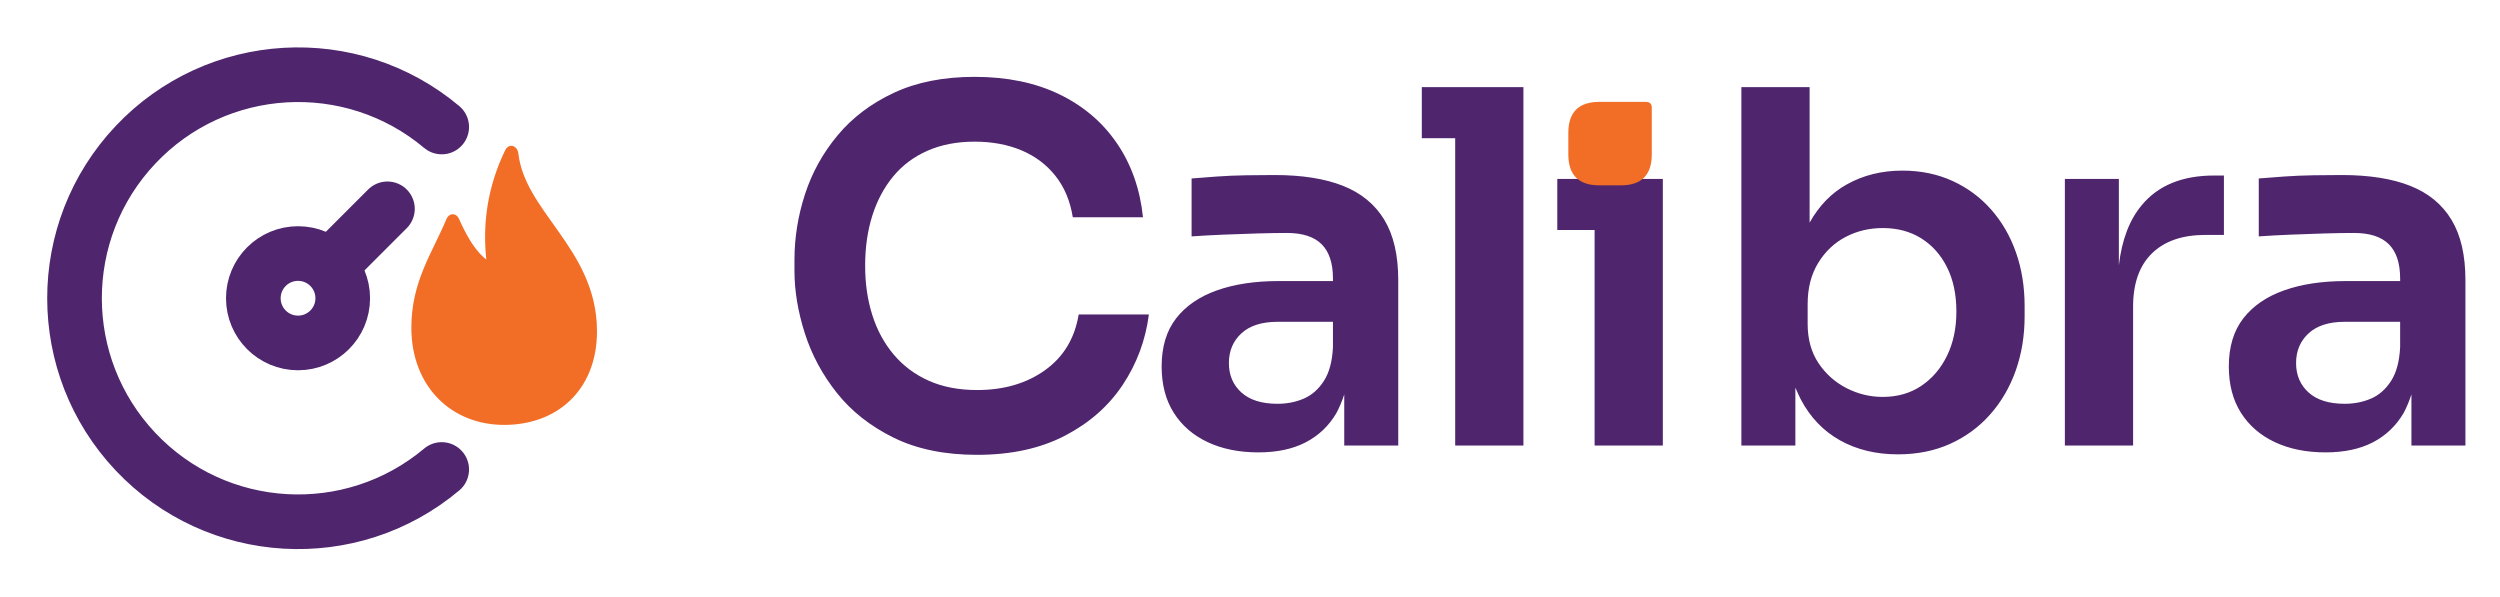
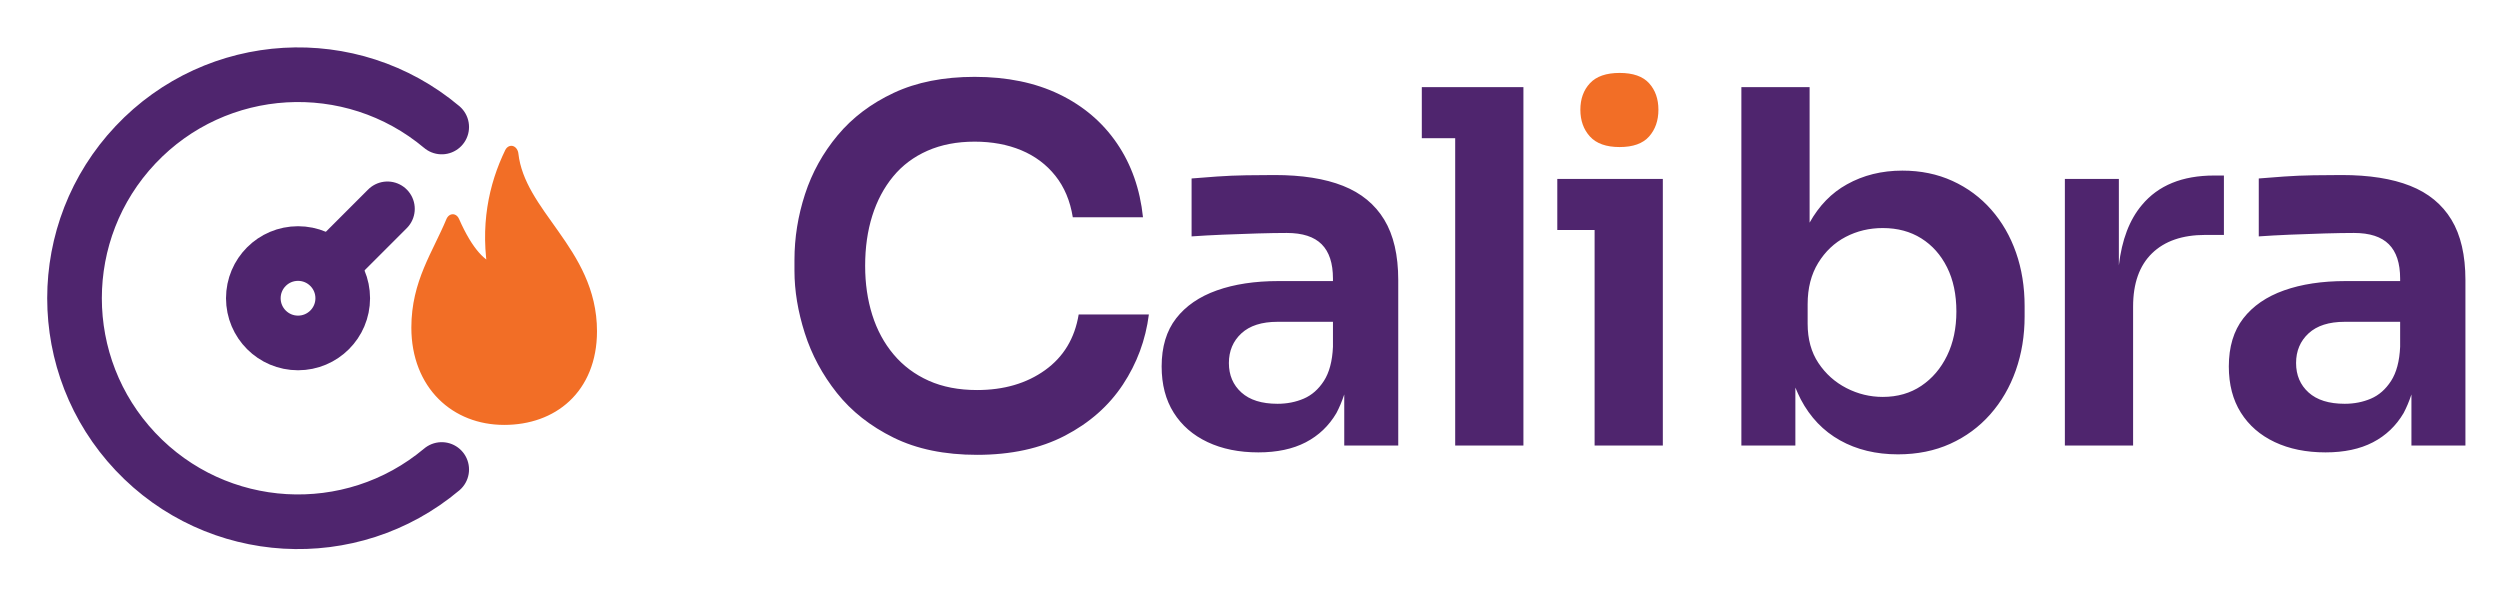
<svg xmlns="http://www.w3.org/2000/svg" viewBox="0 0 570.4 136.0" width="570" height="136">
  <g transform="scale(2.8333)">
    <g fill="none" stroke="#4f256e" stroke-width="4.4" stroke-linecap="round">
      <path d="M35.57 10.21 A18 18 0 1 0 35.57 37.79" />
      <circle cx="24" cy="24" r="3.6" />
      <path d="M26.6 21.4 L31.2 16.8" />
    </g>
    <path transform="translate(40.6 22.6) scale(1.15 1.45)" d="M0.5 -7 C1 -3.5 6 -1.5 6 2.8 C6 5.8 3.4 7.5 0 7.5 C-3.4 7.5 -6 5.6 -6 2.6 C-6 0.2 -4.6 -1.3 -3.6 -3.2 C-2.6 -1.4 -1.6 -0.6 -0.6 -0.4 C-1.2 -3 -0.6 -5.2 0.5 -7 Z" fill="#f26e26" stroke="#f26e26" stroke-width="1" stroke-linejoin="round" />
  </g>
  <g transform="translate(176 12.00)">
    <path fill="#4f256e" d="M46.928 91.728Q35.84 91.728 27.888 87.808Q19.936 83.888 14.952 77.616Q9.968 71.344 7.616 63.952Q5.264 56.56 5.264 49.728V47.264Q5.264 39.648 7.672 32.256Q10.08 24.864 15.12 18.816Q20.16 12.768 27.944 9.128Q35.728 5.488 46.368 5.488Q57.456 5.488 65.688 9.464Q73.92 13.44 78.848 20.664Q83.776 27.888 84.784 37.52H68.768Q67.872 31.92 64.792 28.056Q61.712 24.192 57.008 22.232Q52.304 20.272 46.368 20.272Q40.32 20.272 35.616 22.344Q30.912 24.416 27.776 28.224Q24.64 32.032 23.016 37.184Q21.392 42.336 21.392 48.608Q21.392 54.656 23.016 59.808Q24.64 64.96 27.888 68.824Q31.136 72.688 35.896 74.816Q40.656 76.944 46.928 76.944Q56.112 76.944 62.44 72.408Q68.768 67.872 70.112 59.696H86.128Q85.008 68.432 80.192 75.712Q75.376 82.992 66.976 87.36Q58.576 91.728 46.928 91.728Z M130.704 89.6V77.952Q129.92 80.304 128.912 82.208Q126.336 86.576 121.912 88.872Q117.488 91.168 111.104 91.168Q104.496 91.168 99.512 88.816Q94.528 86.464 91.784 82.096Q89.04 77.728 89.04 71.568Q89.04 64.848 92.344 60.592Q95.648 56.336 101.64 54.208Q107.632 52.08 115.696 52.08H128.128V51.52Q128.128 46.256 125.552 43.68Q122.976 41.104 117.6 41.104Q114.8 41.104 110.88 41.216Q106.96 41.328 102.984 41.496Q99.008 41.664 95.872 41.888V28.672Q98.448 28.448 101.696 28.224Q104.944 28 108.36 27.944Q111.776 27.888 114.8 27.888Q124.208 27.888 130.424 30.352Q136.64 32.816 139.832 38.08Q143.024 43.344 143.024 51.856V89.6ZM128.128 61.376H115.472Q110.096 61.376 107.24 64.008Q104.384 66.64 104.384 70.784Q104.384 74.928 107.24 77.504Q110.096 80.08 115.472 80.08Q118.72 80.08 121.464 78.904Q124.208 77.728 126.056 74.872Q127.904 72.016 128.128 67.088Z M156.016 89.6V19.488H148.4V7.84H171.584V89.6Z M187.824 89.6V40.432H179.312V28.784H203.392V89.6Z M257.04 91.616Q249.536 91.616 243.824 88.424Q238.112 85.232 234.864 79.072Q234.192 77.728 233.632 76.384V89.6H221.312V7.84H236.88V38.752Q240.128 32.928 245.392 30.016Q250.992 26.88 258.048 26.88Q264.32 26.88 269.472 29.232Q274.624 31.584 278.32 35.784Q282.016 39.984 283.976 45.584Q285.936 51.184 285.936 57.792V60.144Q285.936 66.752 283.92 72.464Q281.904 78.176 278.096 82.488Q274.288 86.8 268.968 89.208Q263.648 91.616 257.04 91.616ZM253.568 78.512Q258.608 78.512 262.36 75.992Q266.112 73.472 268.24 69.104Q270.368 64.736 270.368 59.024Q270.368 53.2 268.24 48.944Q266.112 44.688 262.36 42.336Q258.608 39.984 253.568 39.984Q248.976 39.984 245.112 42Q241.248 44.016 238.84 47.936Q236.432 51.856 236.432 57.344V61.824Q236.432 67.088 238.896 70.784Q241.36 74.48 245.28 76.496Q249.2 78.512 253.568 78.512Z M295.12 89.6V28.784H307.44V48.496Q308.448 39.76 312.704 34.72Q318.304 28 329.168 28H331.408V41.552H327.152Q319.312 41.552 315.0 45.752Q310.688 49.952 310.688 57.904V89.6Z M374.192 89.6V77.952Q373.408 80.304 372.4 82.208Q369.824 86.576 365.4 88.872Q360.976 91.168 354.592 91.168Q347.984 91.168 343.0 88.816Q338.016 86.464 335.272 82.096Q332.528 77.728 332.528 71.568Q332.528 64.848 335.832 60.592Q339.136 56.336 345.128 54.208Q351.12 52.08 359.184 52.08H371.616V51.52Q371.616 46.256 369.04 43.68Q366.464 41.104 361.088 41.104Q358.288 41.104 354.368 41.216Q350.448 41.328 346.472 41.496Q342.496 41.664 339.36 41.888V28.672Q341.936 28.448 345.184 28.224Q348.432 28 351.848 27.944Q355.264 27.888 358.288 27.888Q367.696 27.888 373.912 30.352Q380.128 32.816 383.32 38.08Q386.512 43.344 386.512 51.856V89.6ZM371.616 61.376H358.96Q353.584 61.376 350.728 64.008Q347.872 66.64 347.872 70.784Q347.872 74.928 350.728 77.504Q353.584 80.08 358.96 80.08Q362.208 80.08 364.952 78.904Q367.696 77.728 369.544 74.872Q371.392 72.016 371.616 67.088Z" />
-     <path fill="#f26e26" d="M188.89 11.20 H199.53 Q200.87 11.20 200.87 12.54 V23.18 Q200.87 30.24 193.82 30.24 H188.89 Q181.83 30.24 181.83 23.18 V18.26 Q181.83 11.20 188.89 11.20 Z" />
+     <path fill="#f26e26" d="M193.536 21.504Q188.944 21.504 186.76 19.096Q184.576 16.688 184.576 12.992Q184.576 9.296 186.76 6.944Q188.944 4.592 193.536 4.592Q198.128 4.592 200.256 6.944Q202.384 9.296 202.384 12.992Q202.384 16.688 200.256 19.096Q198.128 21.504 193.536 21.504Z" />
  </g>
</svg>
